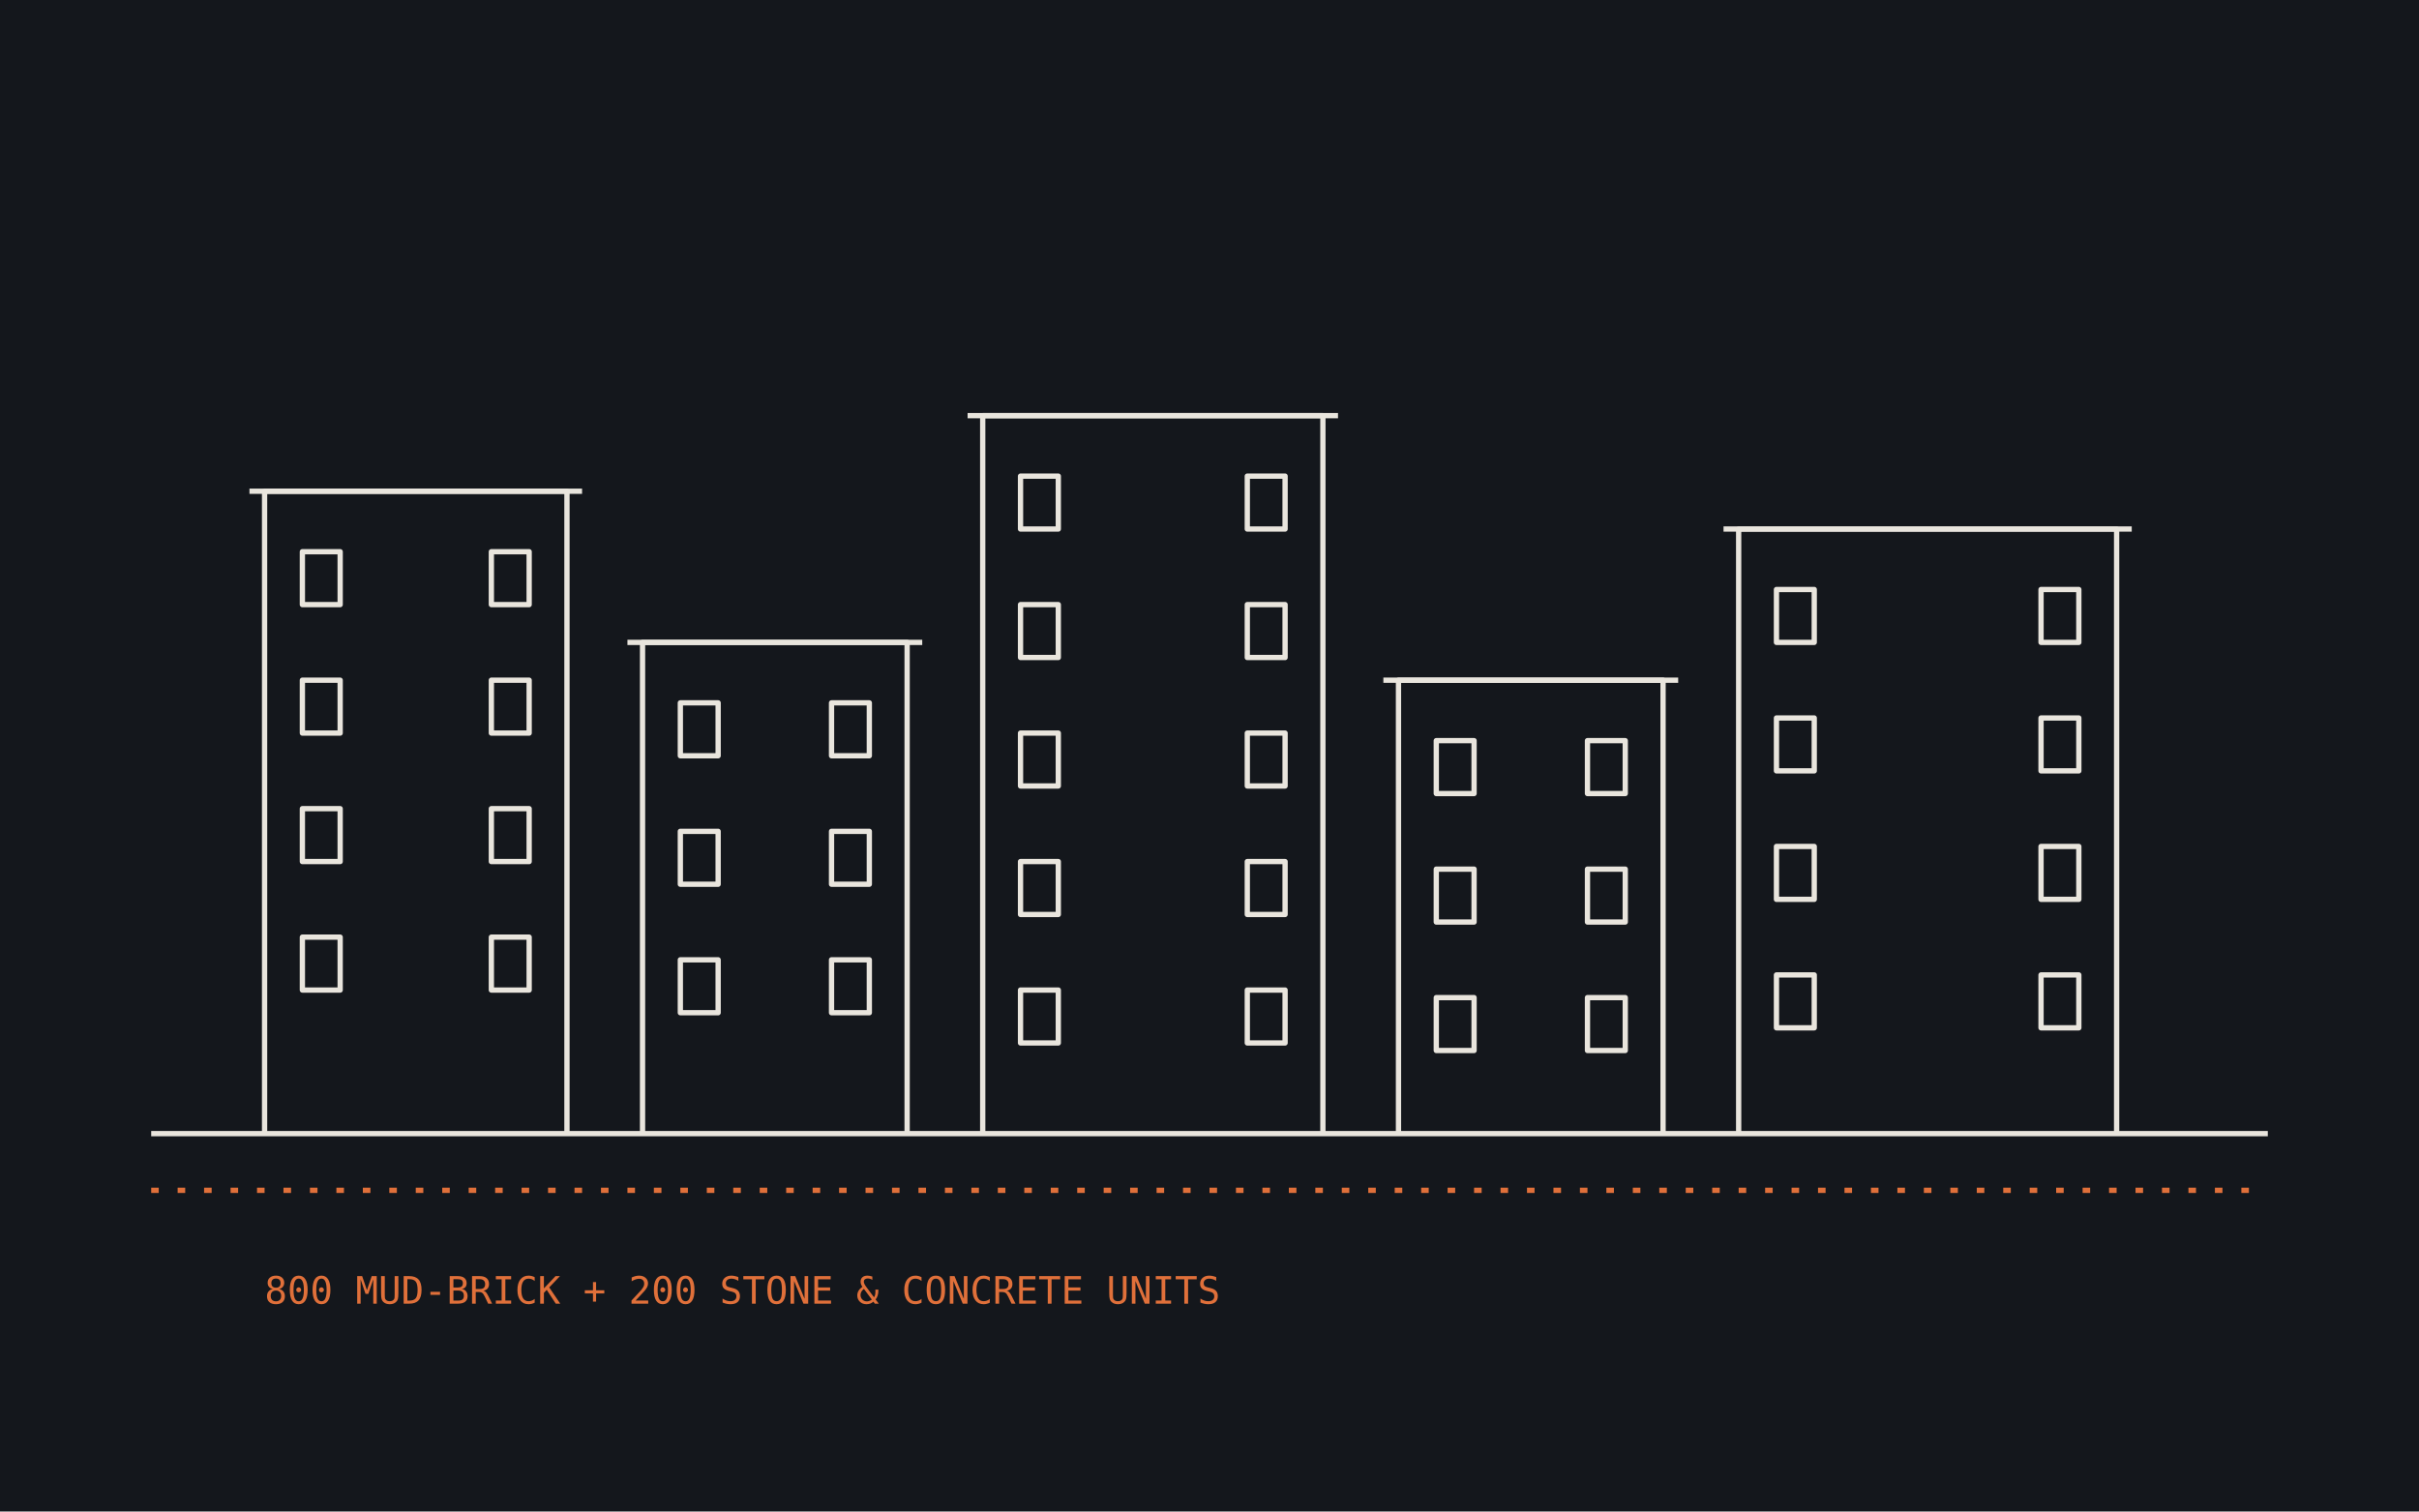
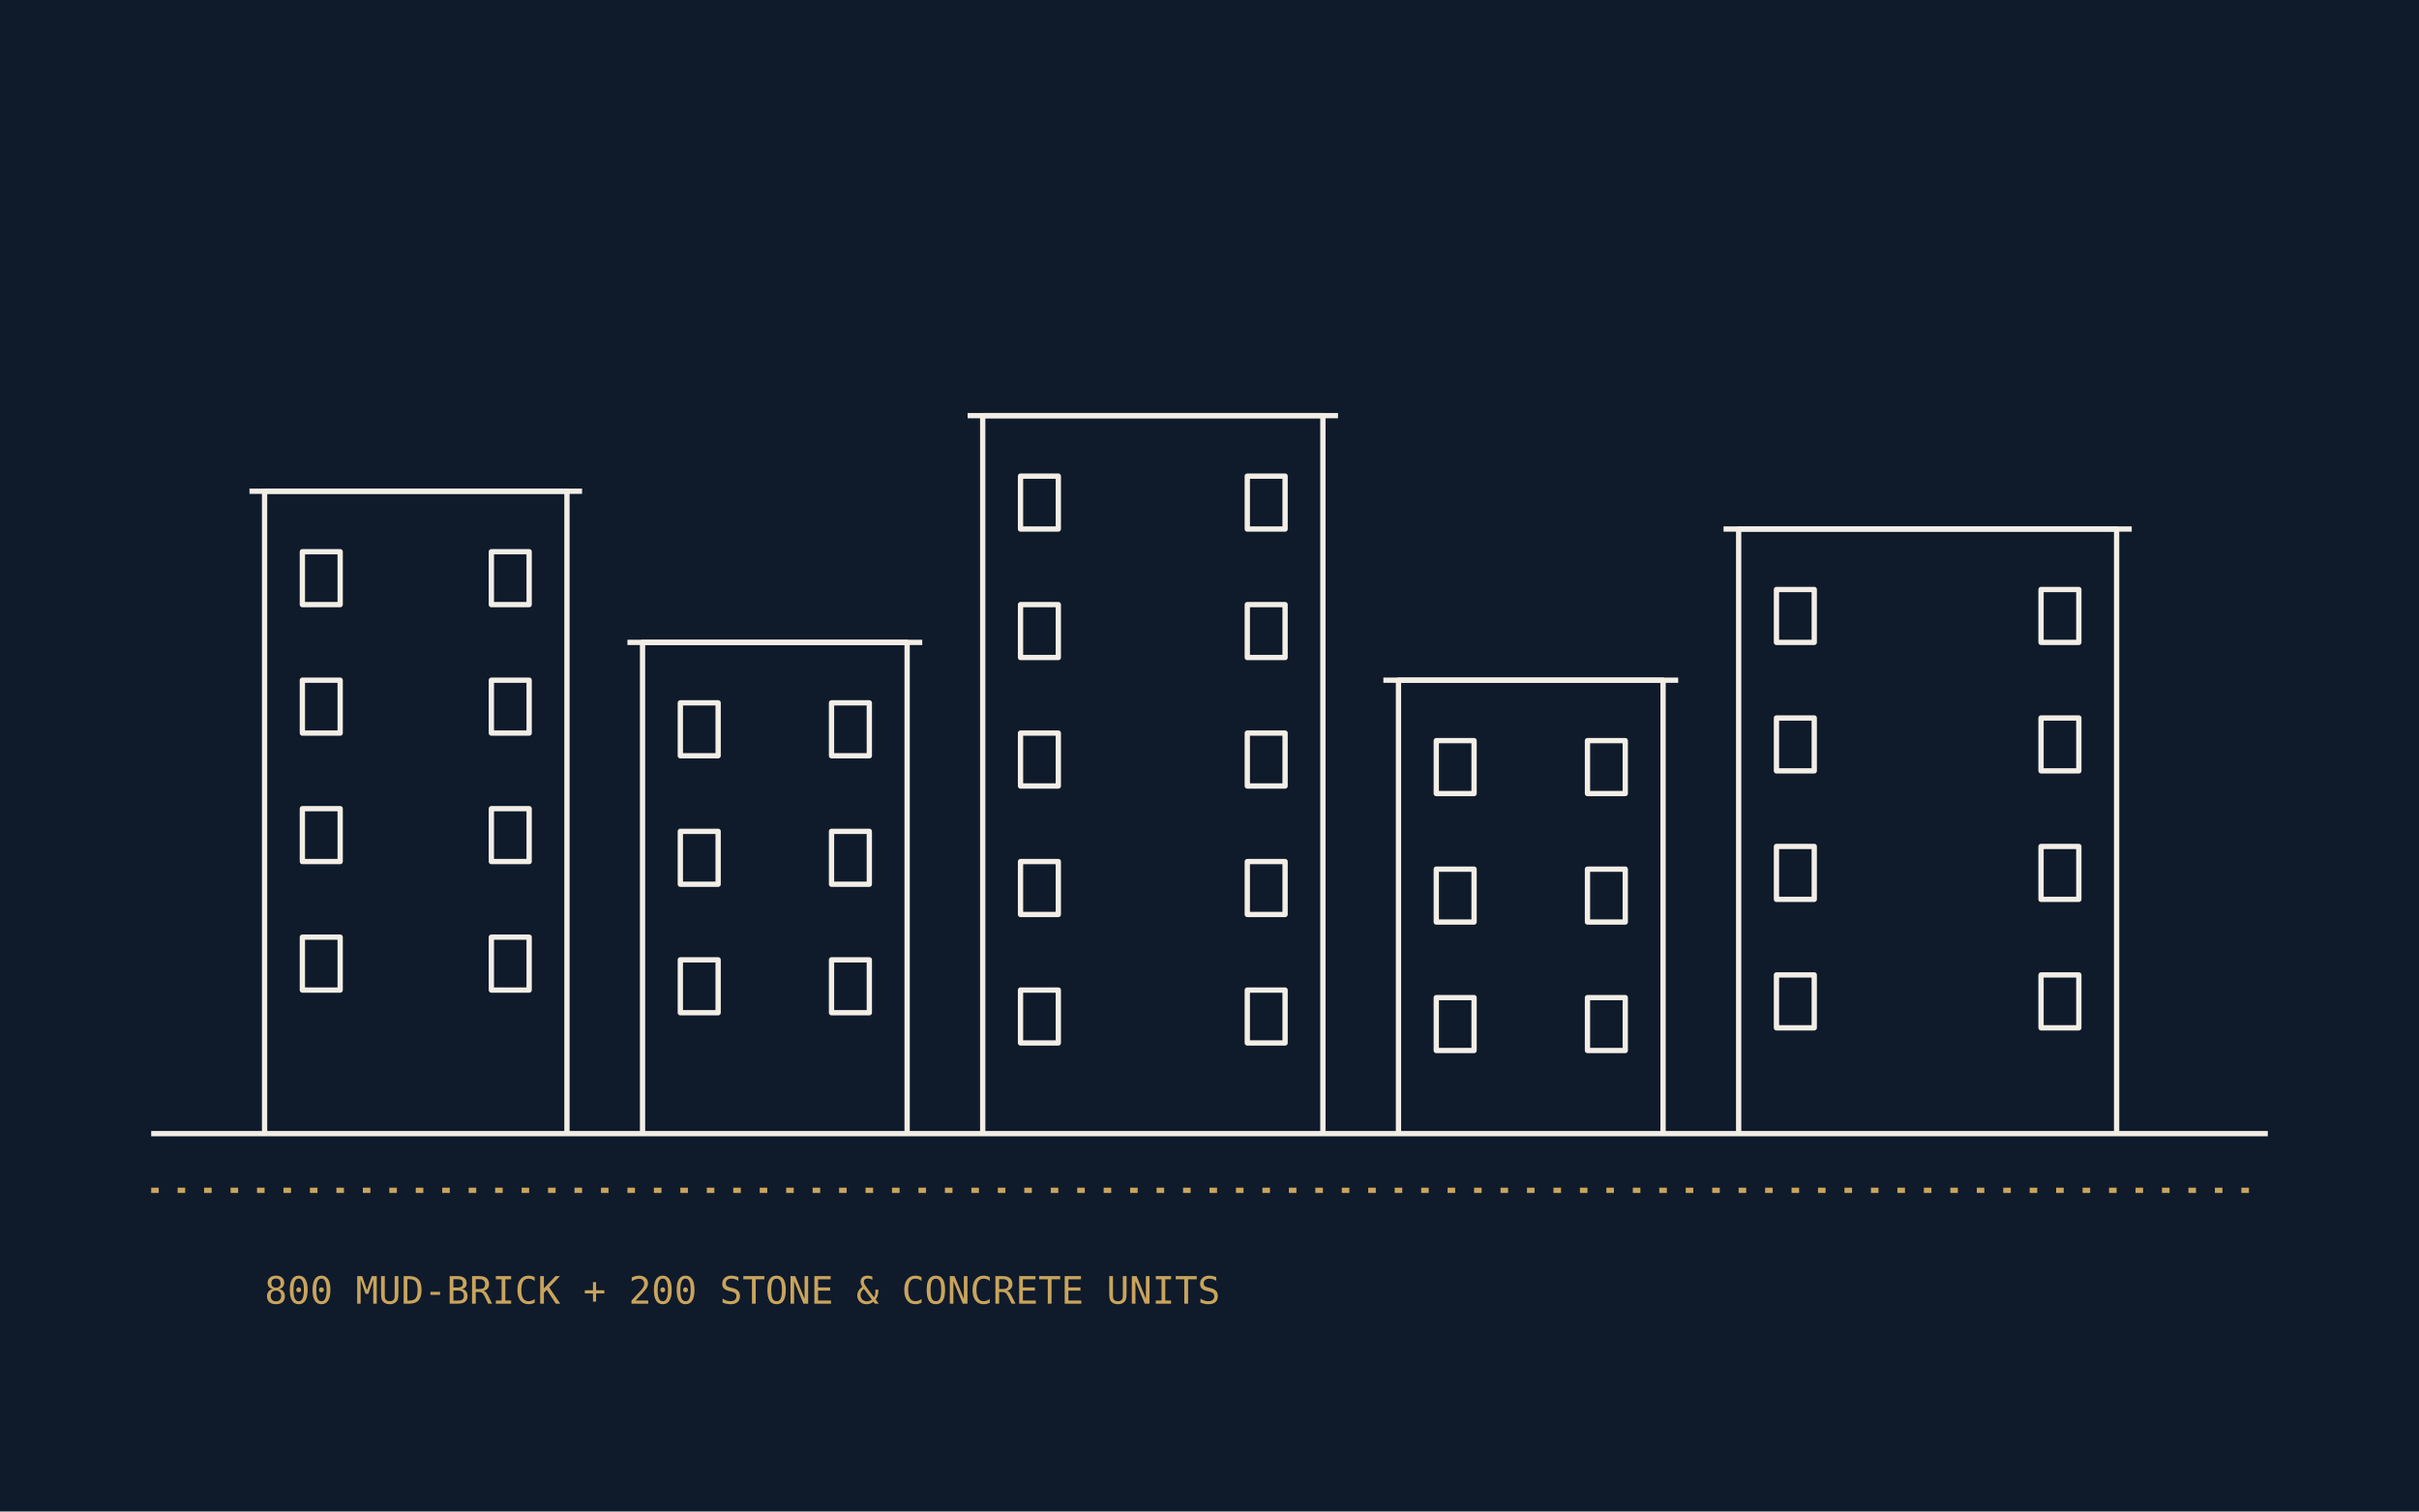
<svg xmlns="http://www.w3.org/2000/svg" viewBox="0 0 640 400" role="img" aria-label="Vernacular mud-brick housing (illustration)">
-   <rect width="640" height="400" fill="#14171C" />
-   <g fill="none" stroke="#E9E5DD" stroke-width="1.4" stroke-linejoin="round">
+   <rect width="640" height="400" fill="#0F1A2B" />
+   <g fill="none" stroke="#F2EEE6" stroke-width="1.4" stroke-linejoin="round">
    <path d="M40 300H600" />
    <path d="M70 300V130h80V300" />
    <path d="M66 130h88" />
    <path d="M80 146h10v14h-10zM130 146h10v14h-10z" />
    <path d="M80 180h10v14h-10zM130 180h10v14h-10z" />
    <path d="M80 214h10v14h-10zM130 214h10v14h-10z" />
    <path d="M80 248h10v14h-10zM130 248h10v14h-10z" />
    <path d="M170 300V170h70V300" />
    <path d="M166 170h78" />
    <path d="M180 186h10v14h-10zM220 186h10v14h-10z" />
    <path d="M180 220h10v14h-10zM220 220h10v14h-10z" />
    <path d="M180 254h10v14h-10zM220 254h10v14h-10z" />
    <path d="M260 300V110h90V300" />
    <path d="M256 110h98" />
    <path d="M270 126h10v14h-10zM330 126h10v14h-10z" />
    <path d="M270 160h10v14h-10zM330 160h10v14h-10z" />
    <path d="M270 194h10v14h-10zM330 194h10v14h-10z" />
    <path d="M270 228h10v14h-10zM330 228h10v14h-10z" />
    <path d="M270 262h10v14h-10zM330 262h10v14h-10z" />
    <path d="M370 300V180h70V300" />
    <path d="M366 180h78" />
    <path d="M380 196h10v14h-10zM420 196h10v14h-10z" />
    <path d="M380 230h10v14h-10zM420 230h10v14h-10z" />
    <path d="M380 264h10v14h-10zM420 264h10v14h-10z" />
    <path d="M460 300V140h100V300" />
    <path d="M456 140h108" />
    <path d="M470 156h10v14h-10zM540 156h10v14h-10z" />
    <path d="M470 190h10v14h-10zM540 190h10v14h-10z" />
    <path d="M470 224h10v14h-10zM540 224h10v14h-10z" />
    <path d="M470 258h10v14h-10zM540 258h10v14h-10z" />
-     <path d="M40 315H600" stroke="#E0703A" stroke-dasharray="2 5" />
-     <text x="70" y="345" font-family="ui-monospace,Consolas,monospace" font-size="10" fill="#E0703A" fill-opacity="1" stroke="none" text-anchor="start">800 MUD-BRICK + 200 STONE &amp; CONCRETE UNITS</text>
+     <path d="M40 315H600" stroke="#C9A45C" stroke-dasharray="2 5" />
+     <text x="70" y="345" font-family="ui-monospace,Consolas,monospace" font-size="10" fill="#C9A45C" fill-opacity="1" stroke="none" text-anchor="start">800 MUD-BRICK + 200 STONE &amp; CONCRETE UNITS</text>
  </g>
</svg>
